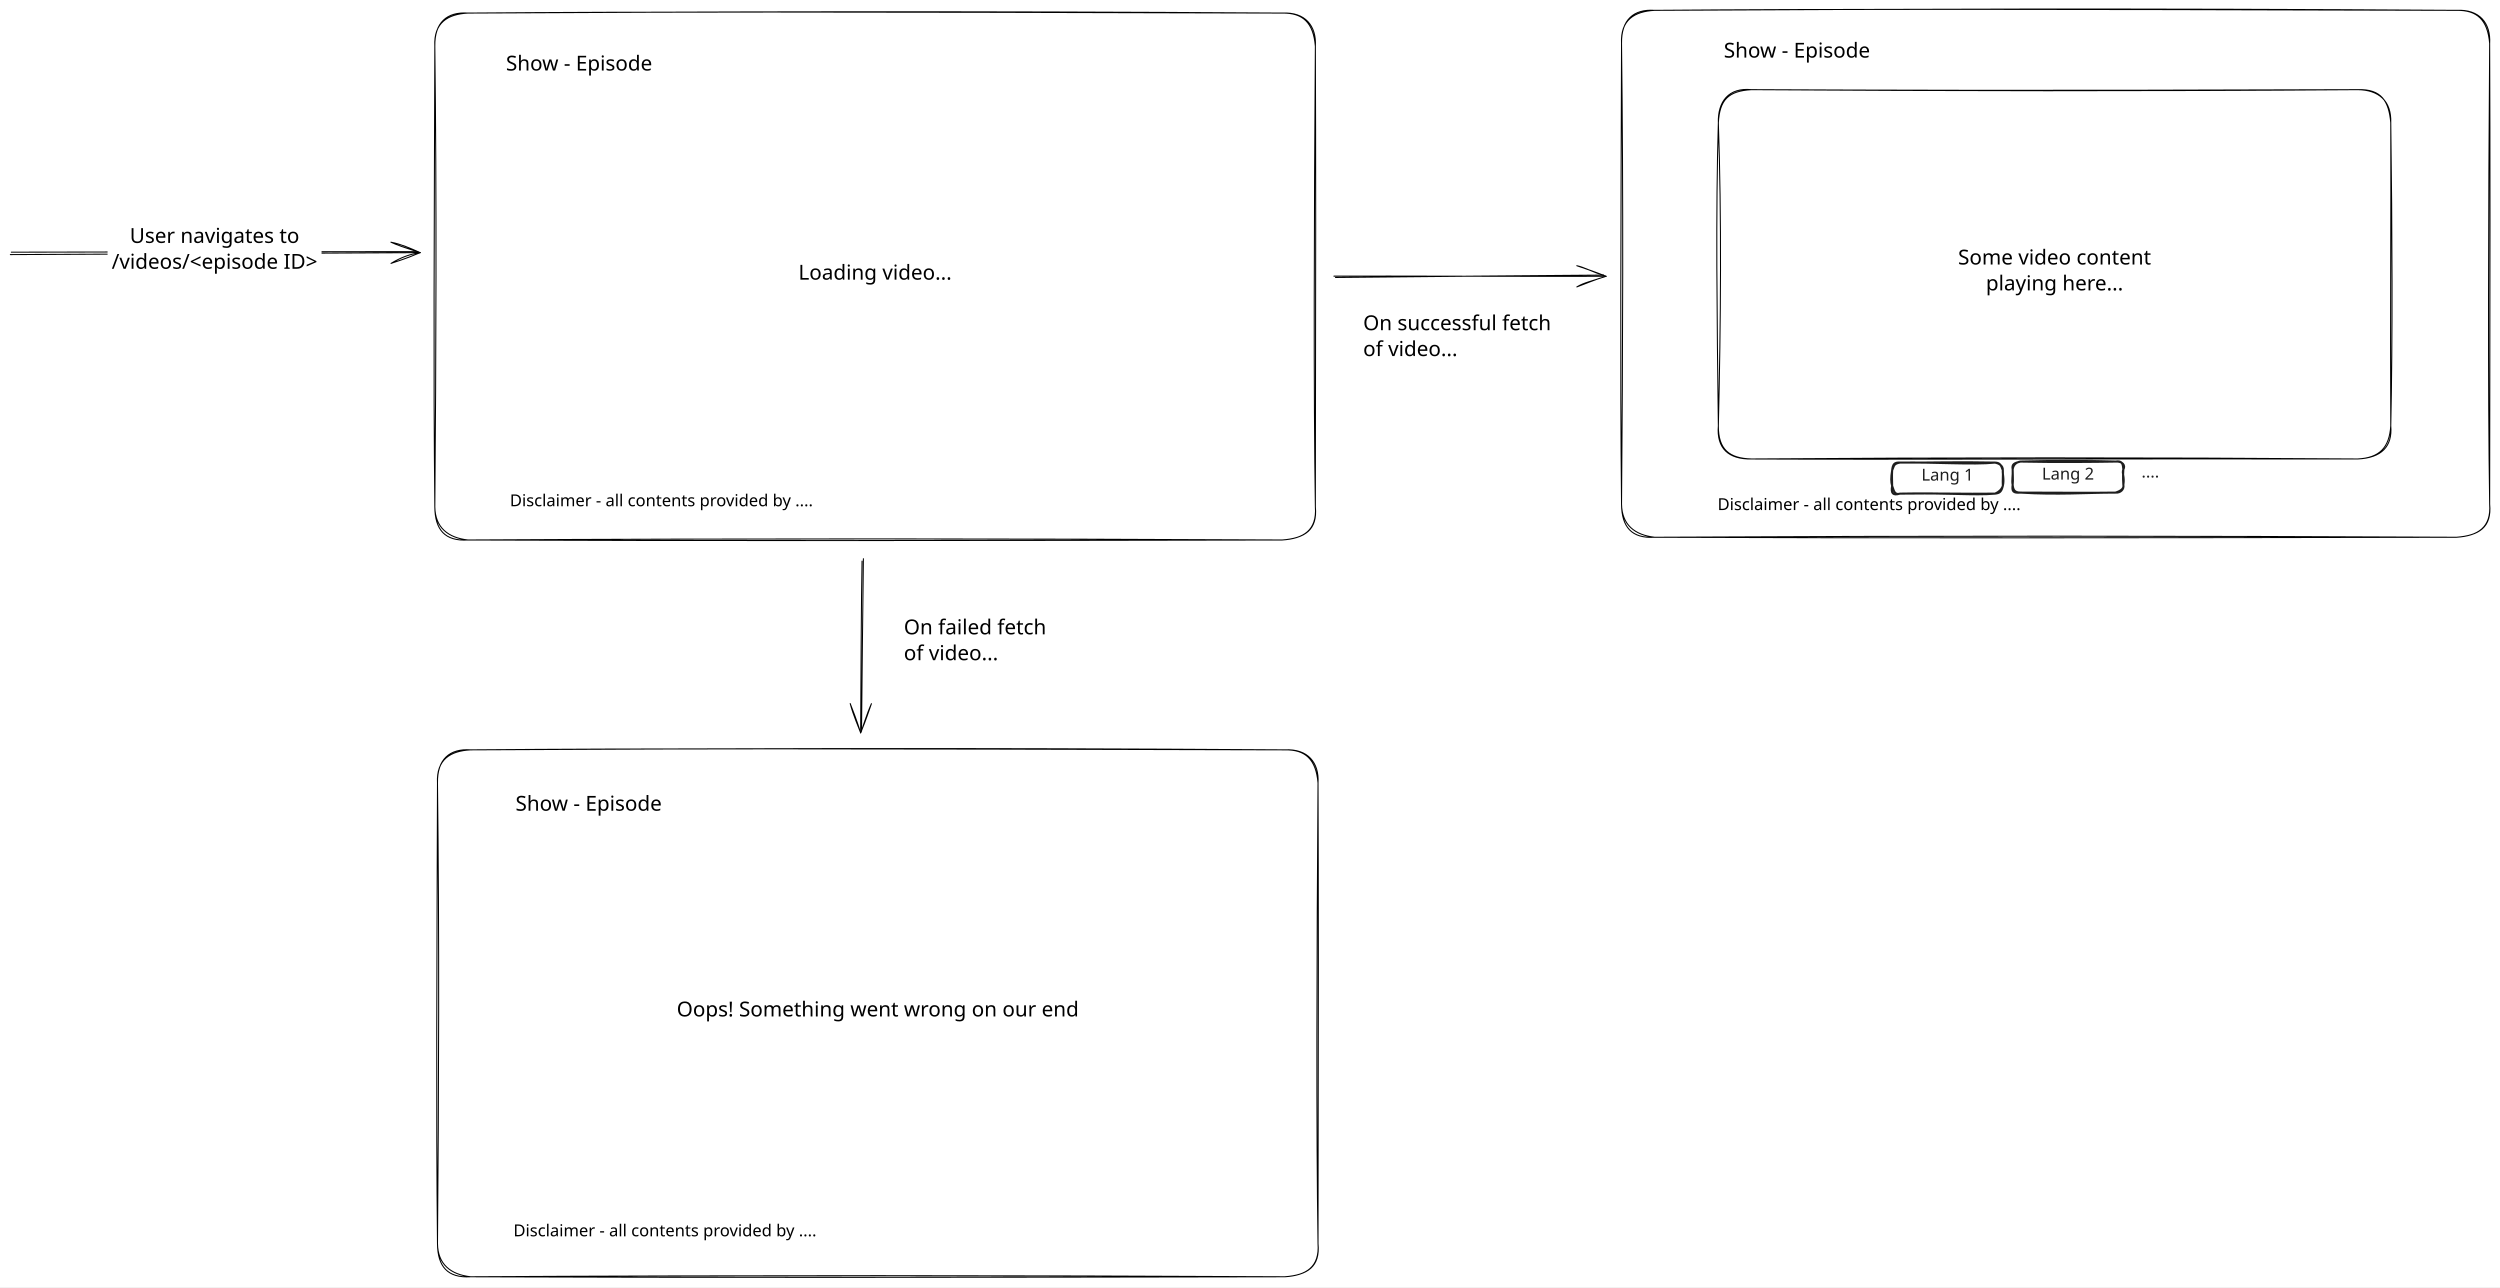
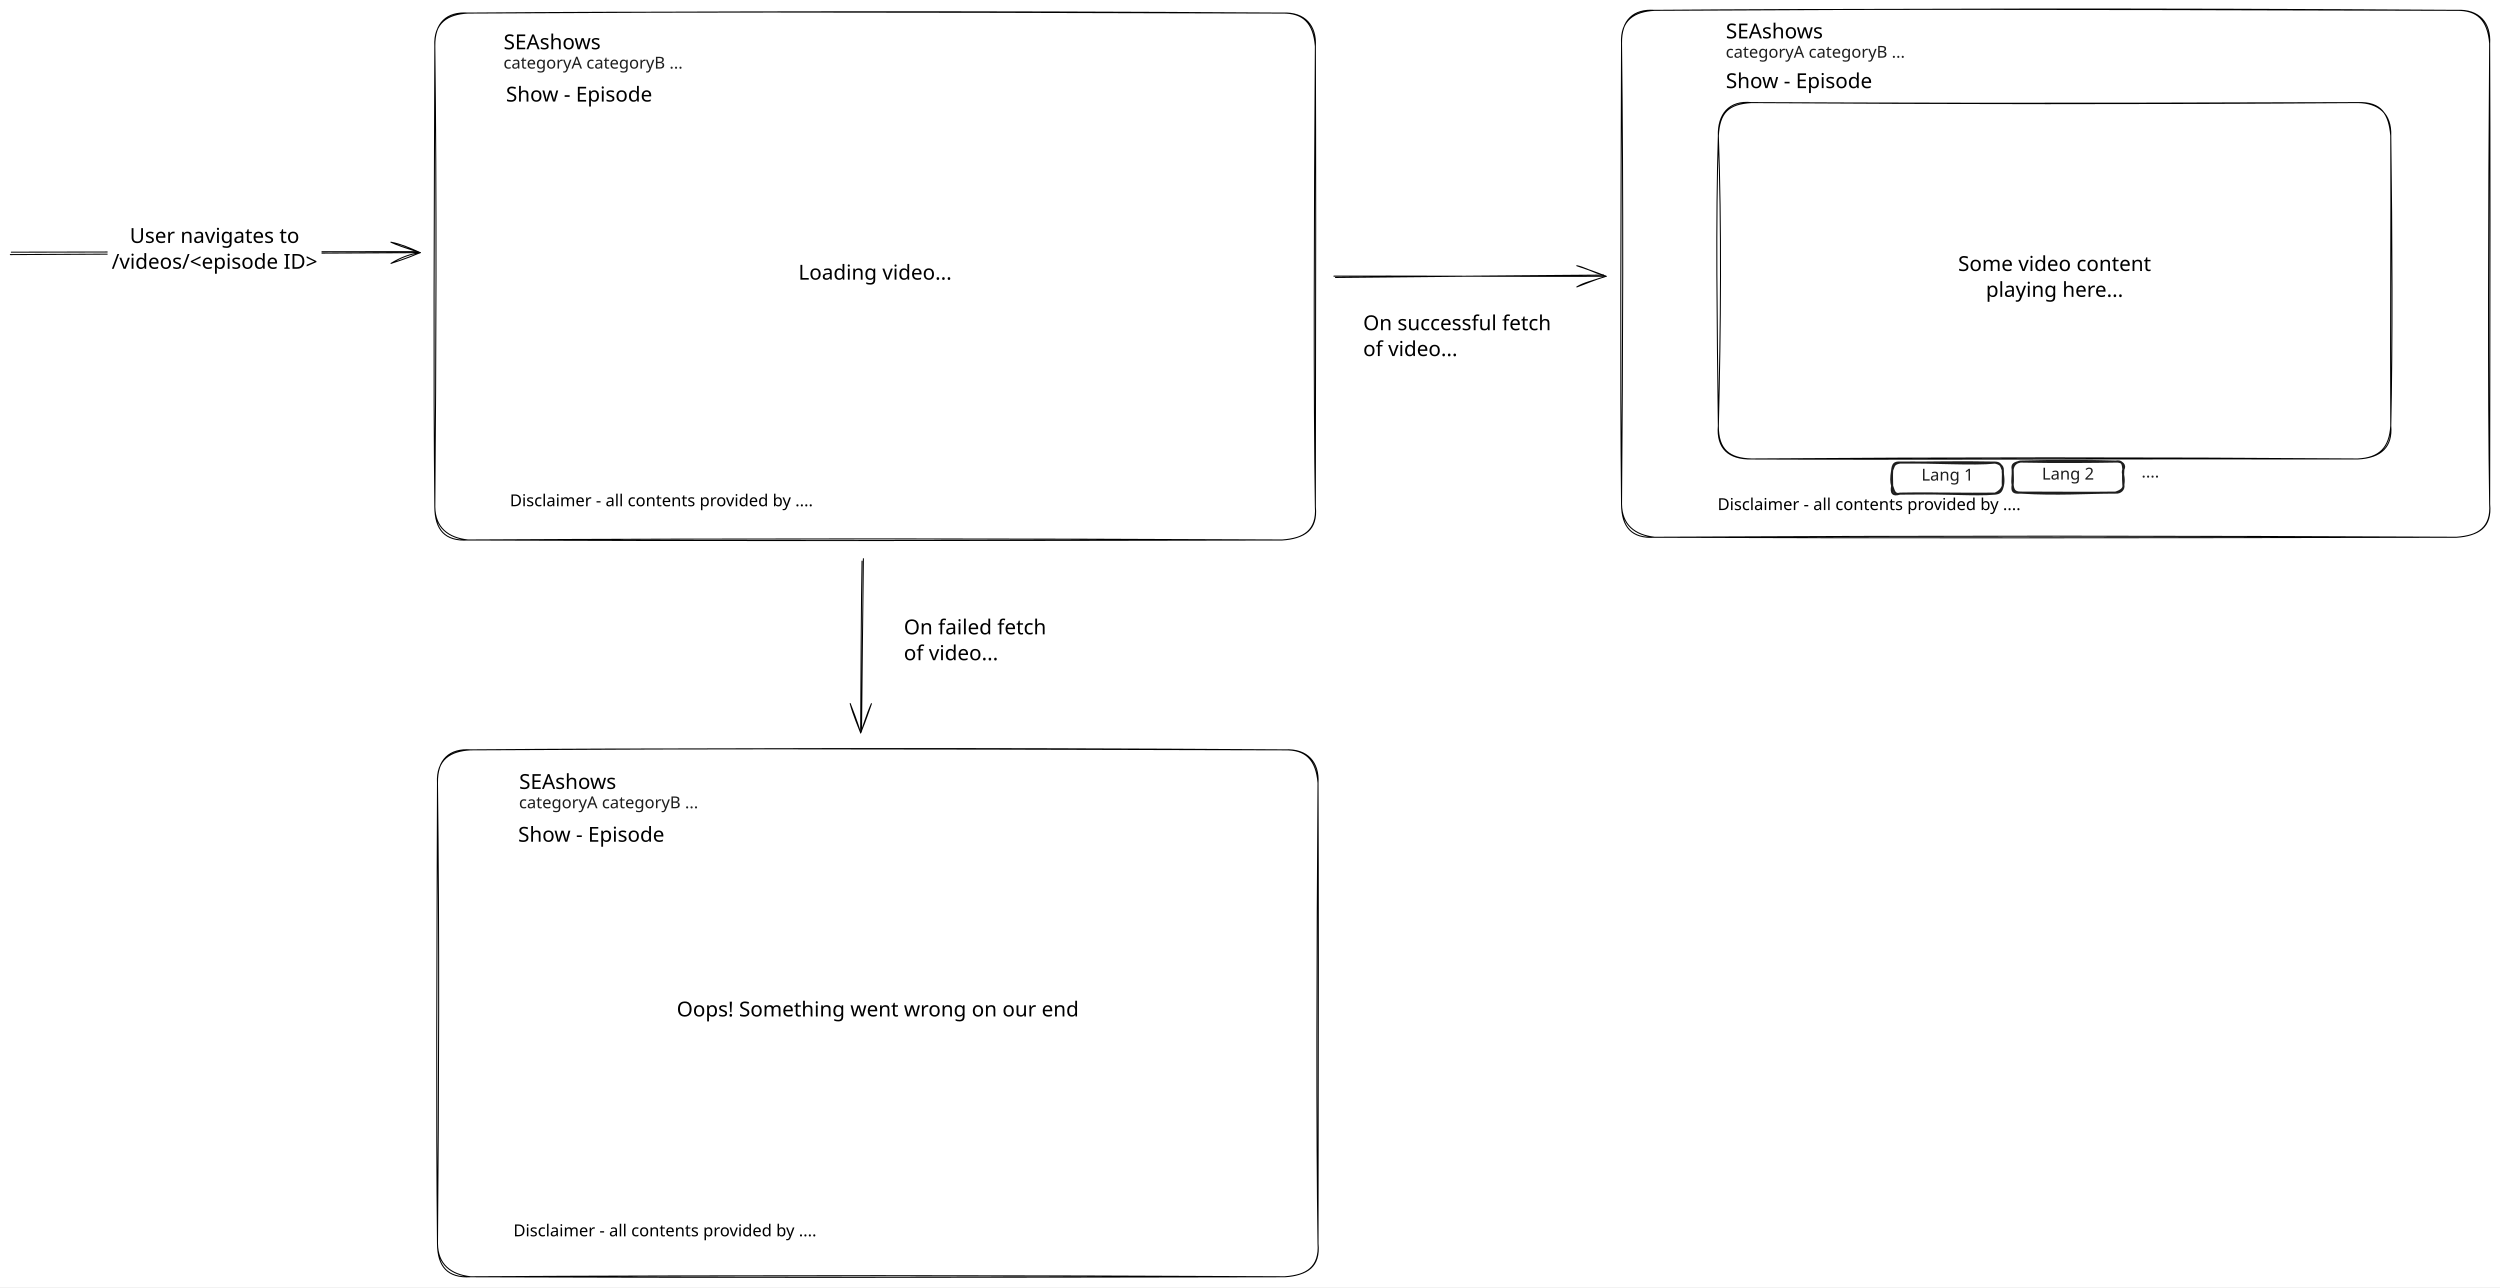
<svg xmlns="http://www.w3.org/2000/svg" version="1.1" viewBox="0 0 2416.643 1244.198" width="2416.643" height="1244.198">
  
-   eyJ2ZXJzaW9uIjoiMSIsImVuY29kaW5nIjoiYnN0cmluZyIsImNvbXByZXNzZWQiOnRydWUsImVuY29kZWQiOiJ4nO1cXGlT28hcdTAwMTb9zq/wY75cdTAwMDal9yX1loJAXGJhX1x1MDAwM8xMpYQl2zKyZCRcdTAwMTlcdTAwMDNT+e/vylx1MDAxMGuxZWSwXHUwMDFkZVx1MDAwNidlm9bSt5dz77mnW/5rqVZbju679vKH2rJ9Vzddx1xuzP7yu7j81lx1MDAwZULH9+BcdTAwMTBcdTAwMTn8XHUwMDFk+r2gPjizXHUwMDE1Rd3ww/v3XHUwMDFkM7i2o65r1m3j1lx0e6ZcdTAwMWJGPcvxjbrfee9Edif8X/y+Z3bs/3T9jlx1MDAxNVx1MDAwNUZSyYptOZFcdTAwMWY81mW7dsf2olx1MDAxMO7+O/xdq/01eE9ZXHUwMDE32PXI9JquPbhgcCgxkFx1MDAwYpIv3fO9gbFYU4SFkIJccs9wwnWoL7ItONxcdTAwMDCb7eRIXFy0LPY7R/5W43CzfaS/nny77N5Y215SbcNx3ePo3n3sXG6z3upcdTAwMDUpo8Io8K/tr45cdTAwMTW14tpz5cPrQlx1MDAxZnohuSrwe82WZ4dh5lx1MDAxYb9r1p3oPi5DaFj62Fx1MDAwYlx1MDAxZmpJyVx1MDAxZPxFXHUwMDE1NVx1MDAxOMZSU42hO6hcdTAwMTDDw/Fccrg0KNGCQkdQLoXAXCJn2UffhcFcdTAwMDDLfkODV2LblVm/boKBnjU8J1xuTC/smlx1MDAwMVxmWXJe/6nNimNcdTAwMDNDf2OChZKcJDW1bKfZimJrkDYoQ5JcYiaJYkLKxFx1MDAxYXswLkxzXHUwMDAx1lI9PFx1MDAxMJvQ3bJcdTAwMDZT5M9kMFx1MDAwMphcXFvxXHUwMDE1Xs910/3pWU/9+WMqJZOJPpV8T9pcdTAwMTifv5GfhOmJmJmMkX2XNDw1c45cdTAwMGX2nf6521iNtnePXHUwMDFl1u43b+5cdTAwMWFqeXje93fjb/t48Vx1MDAwNjpqtPpcdTAwMDenLXHt7VxckXXe3Tnbztbyo34zXGL8ftn78pON+tlcct049/ZcdTAwMGW/9LejZu/muj+D++767lx0bl9re+via+Nurbdx0PVOyt336VsyjL2uZT5cdTAwMDJcdTAwMTJLxLCE6cs0VcPjruNd58fY9evXXHSGl1JcdTAwMDaPOI/MeKX8XHUwMDA2TNFcIr9BOaOY6Fx1MDAxNE6ec1x1MDAxYuNcdTAwMDe/4m5DUm5ogLsgXFxgRDnJeFxyorXB5+YoMFx1MDAxM1x1MDAwNtZaSaak1ETLUUdBeN4xYHBcdTAwMWJCMi3R6z1D5sCIXHUwMDBimOXsTKzyvejYeYhcdTAwMDeCoEzpJ7PjuPeZgVx1MDAxY0xb6MVcdTAwMWTftFx1MDAxY69Zu3Us2zdcZmM5c8aq6zTjybxcXFx1MDAwN8vtIDPPI1x1MDAwN8Lt8ISOY1npXHUwMDAwWodqTcezg60ycc9cdTAwMGacpuOZ7smzVkF/2J9/XGYhNlKDeGWGdnw0LldcdTAwMTMh++gyxmFWyXzpXHUwMDBmzDKptOZ8ilA/2edWXHUwMDE0sysk6YFcdTAwMDFKlc7VPTuMUs1ccpR+jYnmiXVPXHUwMDE4XHUwMDA1niGp5ClAzzB4k3lcdTAwMDXvqPVt92brk93usZ2OiY6cXe3cTFx1MDAxZrR0XHUwMDFhXHUwMDA2Zd1CXHUwMDE4mUG05ngxoPKX2J6VXHUwMDFjSfXHXHUwMDEzZy6D3YGLqffizkFcdTAwMDbSXGJcIptcIpwgzilcIix1VtPsxs3hXHUwMDE5KimfoJruc9dcZqOPfqfjRNBcdTAwMDNcdTAwMDe+40V5s1x1MDAwN01ajVHcss2RMYZGpY/l4d6N75hcdTAwMWTL31MjhtLDh4bf/3w39uziOZy7fCn9OS2X4CpfOExBpOLQk0yW51x1MDAxMuPnYsX9XHUwMDEyltDPXG4hTSFcdTAwMTlcdTAwMDFXjLIpXGKQ/TmSXHSChKGoVphcdTAwMTJKXHUwMDE4wSpcdTAwMTmOVNqR91RcdTAwMDRJXHUwMDBlzoqjpMU/iU28yG28iE2chnZQ88xbp1x0ZoS1yP/Dez+I4eH7f9tdJ/Qtu7a1/t85kYxnXCJunmRMbWwp7sHoRIhP1Fx1MDAxYYQoXHUwMDA2OlNaXHREacKin1x1MDAwM/rW0ZF33Lmyqdzd6OGvJ5TjYLPqQKdcbpJcdTAwMDZFXHQhwNxcdTAwMTHHydyNr5dcdTAwMDKSXHUwMDA2RjVcdTAwMWOVUlx0Mj9y8lx1MDAwZlZcdTAwMWGE026c3zlcIuiebHzevL/w15CQXHUwMDBiUFx1MDAwNOZAgl5cdTAwMTRtSUrfyqGQYGAtXG5DVllcdTAwMWGF43uz4ihcdTAwMTRcdTAwMDRcdTAwMTmcYFx1MDAwZeFcdTAwMTYmcDqEPV6PsSExI4pcdTAwMGbeU1xu6cxzXHUwMDA0RYBUalx1MDAxMY8/ilx1MDAxOSNcdTAwMWbFYZVcdTAwMTP5xYXefb9cdTAwMWL+q3bsd+yoXHUwMDE1p859MLHWXHUwMDBmfPjqezW/XHUwMDE31IBcdTAwMTfPKfA+XHUwMDEzafKBd0pTZ5HyXHUwMDE3qnS6MOOn4Ps1ZalcdTAwMTF4XHUwMDBl6uzbqVx1MDAxM25tn188XHUwMDFjXHUwMDFl3Hy5fGCnp2es6lBnXHUwMDFjXHUwMDAyriBcZilcdTAwMDVhl6KUwjFcdTAwMTD3XHQ2xFx1MDAxMOlcXM6PZVNMXHKOXHUwMDE4lzJeSsBKjoP6XGLLjtdfXHUwMDE040j98iw7JVx1MDAwNz9cdTAwMDP1dSesu6bTXHUwMDAx+rpSM123XHUwMDE2wzE2s9ZccvyYwVq1q/uaUazmuXYjmoD2yO9cdTAwMTZBPdOmPK5fYlc5cLNcdTAwMTdcdTAwMDZynS9cdTAwMWTSaUKkwFx1MDAxNOHydNq/V7fHvaNcdTAwMTPv22WwqVx1MDAxObf33KOV6qNcdTAwMWI4qkZaIYqxQml3d//UXHJcdTAwMDblw1hO85a9wftcct4/XHUwMDFi3oVyvS5cXJlnkCNiXGLe5WP35LylouiWXHUwMDFh0KuF4pAnXHUwMDAzhHXSu4PQXHKpdFx1MDAxYdt0btiOs1x1MDAwMcRcdTAwMTSnXG5cdTAwMTGFNEtqXHUwMDFhQlx1MDAxYqeSqidsXHUwMDBi4OhIgGd6PbRfJOUvQm2fhaZOXGLFSIH/RlroRHusXHIldWVcYiWkXHUwMDA0XHUwMDE2hyTWWo80vZTMP5nEp0xaXHUwMDAxm1x1MDAxOHRcdTAwMTFBXHUwMDE4XHUwMDEwxilnio4zXG6njILMbcSqX0nnXymc4vFcdTAwMGImd3KDpfTn1PlcYirUXHUwMDFlXHUwMDE0hURcdTAwMWJcdTAwMDPcS/u0rY7nRbue+nJnfe6dM7lz1u5fV92nKSpcZimIJkhcdTAwMTNgLywrXHUwMDAwQiqS8Wlz3EHAkSG5VkRcYlGkPIyK/kCoSLy0JVx1MDAxM4HoXHUwMDE35StTKFx1MDAwZlx1MDAxZdzFcSH8N+yo3vrD81x1MDAxYs9tJ5hcdTAwMTNDKWfJ/GV8VigqYFx1MDAwNPOJYT7F3p/Lq+Zp5+v+x9M6v2nt3Mio6e7hqqNcdTAwMThzilxmzpngXHUwMDE4ccXAaWapXHRLhaw4jsxccsaK6r+rjr+orXIzXHUwMDEz3CeChqDC/XJYSK255Kq86r7Wezj9crlcdTAwMWLurlx1MDAxZN25vbPmeYTOaOVBI1xiM1x1MDAxMlmdi1xcsk5xJvax+e2zXHUwMDE1qcg2xFx01D1cdTAwMTLu0GBcdTAwMWZcdTAwMDfiM0jPXHUwMDE3uMJFXHUwMDBlXHUwMDBlxdfblfamdYk4uWo0XFyr367gSlx1MDAxNE7xm5GVKIgkwE6mkKfHt7rqmFBcdTAwMTArNCWaYa2wJKmtkY/705ihXHUwMDE2g1x0rJRcdTAwMTFcdTAwMWJBUbw6LdLPXHUwMDA1TFwihJApIcrSUuTfnlx1MDAxMMYrO4+864dE9IfXdc37eK2nZVx1MDAwN/b8tpk+4/bzfHEqQ2dBXHUwMDFii6Usmi/8XHUwMDAxdCGVoFx1MDAwMILysW8yI6gqzlx0n1x1MDAxNPti9ZhKqiVVcKZG81txJmJM6CNcdTAwMDZSWFx1MDAwMUVknIOPQXx0yVx1MDAxOUHKqtnP2pZaaS3rSVx1MDAxMdKZhIDK9ObQlNyFNVx1MDAxNkJhLYHyQfat2EjrS8lZk9OmxCqW2Y9cblx1MDAxMWS8VYhrrTGGXHUwMDFjQFx1MDAxMK6QXHUwMDEyI1b9SnJWapLHr5XR+Z3cYSn9OfVcdTAwMTJcdTAwMWMv1OhcdTAwMTWD8aXTPFx1MDAwNdM47d1dX35aOz6/7F9awt38xM276js2hdKCVlajp0xlOD2Zo0ivpVx1MDAwMXQ9TrpcdTAwMDVFiutkof9N0HqczImMXHUwMDE09up1MLrRc6sgapW0Zlx1MDAxNlxmpVx1MDAxMMiq+DFYRKiUXHUwMDEyo/JcdTAwMTRcdTAwMDU3XHUwMDFm5LmK9nSv3zvF113l7IlvlUcyxIf0YnpO0lwifEHK9NtKelkgv62kP7XpXHUwMDE5cKtCmUFcdTAwMDFdXHUwMDAzVqDLb5O5WLs5bHSi7cPNfVx1MDAxZZxEd2R3zbmoOrRcdTAwMTknXHUwMDEzklx1MDAwZi1cdTAwMTelu2HGXHKmtcJCacYpLrndlXChgS/jXHUwMDE5ZFx1MDAxZq+Cdmq/xdw1hpbfXHUwMDA38Gw8PqexWPhcdTAwMTbVPdeNqqJcdTAwMTCjXHUwMDEy8lx1MDAxMcnRXHUwMDE0XHUwMDE41Z31lfZcdTAwMDbaWNnavyD4mGzcXHUwMDFm77cqj1GBIfpcdTAwMDKPjpvL4H92o6rCJKNcdTAwMDTOkUi/gfRccqTjSTIuXFzDXCJIKKWkXHUwMDEw5fX60/aneo98uaLE2t4zP9+em+f7VtVRXG4kWWdgmmXJXHUwMDBilOvfUPpcdTAwMGZH6TN7NIqQKrRcdTAwMTBCXHUwMDEzUT6bjVx1MDAwZVZcdTAwMDS2z9Stu2Fene9ur17yVV1cdTAwMDDUXHUwMDFj4LIwzava83yeWseMN368XHUwMDBi8kiWlnfiXHUwMDFiMI1cciVcdTAwMTCgV8JcXCxOZbFcdTAwMWT/e1x1MDAwNUjRmFx1MDAxZmahI7mrXHUwMDEyXHUwMDE0YS3IXGY0qFx1MDAwNa4yf7zcUlx1MDAxN9edz+RkP7zFazcn5vrhydSrzFM5glx1MDAxN0WtSVx1MDAwZlx1MDAxZEtcdTAwMGW+kE+x53B8o6uNXHUwMDA1XHUwMDE1P+OEKMSI+JeKhJI5LIiFYIGp+Fx1MDAxN1x1MDAwZTBSglx1MDAxMcDj+IA1XG5ccqaV0jrVyF80XpVXdXZgXHUwMDE4a7ggTr12XHUwMDA1+Vx1MDAxOV8+8kNFOVtmodJMjFuq+JEmgVx1MDAxNOdcdTAwMWFNwTBcdGGtne2+9fGi81D/jM2bdnv1S8XBqpEyxITAhapcdTAwMTS4wE5cdTAwMDLMP5Wa/1xugYtdRV1Hr/KDaL29ho9XneDghFUwcFx1MDAxNT+7i1x1MDAxNfhPxkn5X+tcdTAwMWHf5opDgTKDS05cdTAwMTGTTCnGeFx1MDAwZVxufCFQ4NzAVGBCXHUwMDAxkIN9UWXCXHUwMDE2x8DpeOppln9I2Fwic1xuW8948rFhi8w2bFx1MDAxNaFUXHUwMDE200tNYFx1MDAxYeAp2KW70/7oXqxcXIfbXHUwMDFky47O+1x1MDAxN9b6w2q1UUqAWE7MtGhcdTAwMWGliMwxZkmDU1x1MDAwMVxmU8a/YSXpmPV/rFxynXopPFwikFx1MDAxMIS0UPFOzJ+JXFxcdTAwMDUu79XI5dm2cpY5a1x1MDAwMpJcdTAwMTe/YPiKpcClp0C9bHa7x1x1MDAxMfTjkEvAwDnWU2cktS/fOnZ/bXRq/dZcdTAwMTi8Ylx1MDAxYTDwXHUwMDAwMdjsXHUwMDAxMfm+9P3/ifz7PCJ9
+   eyJ2ZXJzaW9uIjoiMSIsImVuY29kaW5nIjoiYnN0cmluZyIsImNvbXByZXNzZWQiOnRydWUsImVuY29kZWQiOiJ4nO1cXGl32shcdTAwMTL9nl/B83xcdTAwMWQrvS9z3nKMTVx1MDAxY+/7OjMnR1x1MDAwNlx1MDAwMTJCwkJcdTAwMTjbc+a/v2pso1x1MDAwNYTBXHUwMDAxokzCTGystdTdt+6t6lL/9aFUWolcdTAwMWU7zspvpVx1MDAxNeehantuLbT7K7+a7fdO2HVcdTAwMDNcdTAwMWZ2kcHf3aBcdTAwMTdWXHUwMDA3RzajqNP97ePHtlx1MDAxZLacqOPZVce6d7s92+tGvZpcdTAwMWJY1aD90Y2cdvd/5ue+3Xb+01x02rUotOKbrDo1N1xuwud7OZ7TdvyoXHUwMDBiV/9cdTAwMWT+LpX+XHUwMDFh/ExYXHUwMDE3OtXI9lx1MDAxYp4zOGGwKzaQXHUwMDBikt26XHUwMDFm+Fx1MDAwM2OxplxiXHUwMDBiIVx1MDAwNVx1MDAxYlx1MDAxZeF2N+B+kVOD3XWw2Yn3mE0r4qB9XHUwMDFjbNWPNm+P9cXpl+vOXW3Hj29bdz3vJHr0npvCrjZ7YcKoblx1MDAxNFx1MDAwNi3nwq1FTXP3zPbhed1cdTAwMDBaIT4rXGZ6jabvdLupc4KOXXWjR7NccqHh1udW+K1cdTAwMTRveYC/qKJcdTAwMTbDWGqqMTRcdTAwMDdcdTAwMTViuNtcXIBLi1x1MDAxMi0oNFx1MDAwNOVSXGIsMpatXHUwMDA3XHUwMDFldFx1MDAwNlj2XHUwMDBiXHUwMDFhfGLbbuxqq1x1MDAwMVx1MDAwNvq14TFRaPvdjlx1MDAxZEKXxcf1X55ZcWxhaG9MsFCSk/hOTcdtNCNjXHLSXHUwMDE2ZUhcdTAwMTLBJFFMSFx1MDAxOVvjXGb6hWkuwFqqhzuMXHSdrdpgiPxcdTAwMTl3Rlxig2vLnOH3PC/Znn7tpT1fh1I8mOjLlr/jZzTHV7KDMDlcdTAwMTBTgzFyXHUwMDFl4lx1MDAwN0+MnOPDXHUwMDAzt3/p1deinb3jp/Lj5t1DXa1cZo/7+9fxl30+uYKO683+4VlTtPzdXHUwMDFissE7u+c76bu83t9cdTAwMGXDoD/tdflppXp+RyuX/v7Rdn8navTuWv05XFx3L/BO8W1LO1tXXHUwMDE39Ydyr3LY8U+nu+7Lt7hcdTAwMWJ7nZr9XGZILFx1MDAxMcNcdTAwMTKGL9NUXHL3e67fyvaxXHUwMDE3VFsxhj8kXGZcdTAwMWVxXHUwMDFlqf5K+FxyXHUwMDE4onl+g3JGMdFcdJy85TbGd37B3Yak3NJcdTAwMDB3QbjAiHKS8lx1MDAxYURriy/MUWAmLKy1kkxJqYmWo46C8KxjwOA2hGRaoq/3XGapXHUwMDFkIy5gnqMztirwo1x1MDAxM/fJdFx1MDAwNEGprZ/stus9pjpyMGyhXHUwMDE1d1x1MDAwM7vm+o3SvVtzXHUwMDAyy7JWUkeseW7DXGbmlSpY7oSpcVx1MDAxZblAt8NcdTAwMDPabq2WJNAq3NZ2fSfcmob3gtBtuL7tnb5pXHUwMDE1tIfz+bVcdTAwMGKxlejEXHUwMDFiu+uYvWa7mlxi2WeXMVx1MDAwZbNKZre+YpZJpTXnM1D9ZJ9bUMyukrhcdTAwMDVcdTAwMDYoVTpz7/lhlGpuoeRnXGabx9a9YFx1MDAxNHSGpJInXHUwMDAwPUfyJotcIu+o+WXvbuuTc9tju21cdTAwMWJcdTAwMWS7e9q9m520dFx1MDAxMlx1MDAwNtO6hW5kh1HZ9VxyoLKnOH4t3pNoj1x1MDAxN808XHJ2XHUwMDA3LqbaM42DLKRcdTAwMTEwm1winCDOKVwiLHFUw+6Yx+EpKSlfoJpsc8/uRutBu+1G0Fx1MDAwMoeB60dZs1x1MDAwN4+0ZlDcdOyRPoaHSu7Lwr1jrpjuy99cdTAwMTM9hpLdh4bf//x17NH5Yzhz+ofk71m1XHUwMDA0V9mNw1x1MDAxMEQqXHUwMDBlLcnk9Fpi/FgsuF/CXHUwMDEy2lkhpClcdTAwMDQj4IpROlx1MDAwNFx1MDAwMbG/QDFBkLBcdTAwMTTVXG5TQlx0I1jF3ZFcYjuynoogycFZcVx1MDAxND/xN1JcdTAwMTPvclx1MDAxYu9SXHUwMDEzZ10nLPn2vdtcdTAwMDAzuqUo+MP/OODw7sd/O1x1MDAxZLdcdTAwMWLUnNLWxn9cdTAwMTckMt5g3KzImNnYqbRcdTAwMDejXHUwMDEzIT4x1yBEPtCZ0kogSmNcdTAwMTX9XHUwMDE20LeOj/2T9o1D5V6lhy9OKcfhZtGBTlx1MDAxNVx1MDAwNFxyilx1MDAxMkJAuSOO47FrzpdcdTAwMDKCXHUwMDA2RjXslVJcdLI4cfJcdTAwMDNnXHUwMDFhhHtbv3xwRdg5rXzefLxcbspIyCVkXHUwMDA0XHUwMDE2IILexbYkkd/KoJBgUC1cbkNUOTVcbse3ZsFRKFxisjjBXHUwMDFj6Fx1MDAxNlx1MDAwNnCSwp7Px9iSmFx1MDAxMcVcdTAwMDc/XHUwMDEzXHUwMDE50rnHXGKKgKjUwvQ/MoqRj+KwyIH88qj3IOh0/1U6XHTaTtQ0oXNcdTAwMWZMLPXDXHUwMDAwvlx1MDAwNn4p6IUl0MVcdTAwMGJcIt43mCZLvDOaOo+QPzdLp/NcdTAwMTmXXHUwMDEyKVx1MDAwNVx1MDAxMjOE/OzLmdvd2rm8ejo6vNu+fmJnZ+es6FhnXHUwMDFjXHUwMDE4V1x1MDAxMIaUXHUwMDAy3qUo8byD7D7Bllx1MDAxOEKdy8XJbIqpxVx1MDAxMePQ6lRAYCjHYX1EZptcdFx1MDAxOMU4Ut9MZlx1MDAxM66Jkflfm7RL5IPfwPqG2616tttcdTAwMDb9ulqyPa9k8GjMLHXCwEjYWunmsWTlp/M8p1x1MDAxZU2Ae1x1MDAxNHTysJ56piyw32PXdOhm72PyXHUwMDA0XHUwMDAxZNAtXHUwMDE051RSNT24g0d1f9I7PvW/XFyHm5pxZ987Xi0+uEGjaqRcdTAwMTWiXHUwMDE4K4R1Or2HXHSRXHUwMDE25UMup1nLfqL7XHUwMDA13Vx0036ie7nozk3X69yZeVx1MDAwNjFcItZcdTAwMTCcTY3uyXFLQdEtNaBXXHUwMDFiV4Y1QFjHrTtgblxipZPYplx1MDAwYsO2iVx1MDAwNlx1MDAxMFOcKkRcdTAwMTTSLL7TXHUwMDEw2jhcdTAwMTFUvWBbgEZHXHUwMDAyPNPXQ/tdqfxlZNvnkVMnhGKkwH8jLXSceyxcclPqylx1MDAxMkpIXHRcIlx1MDAwZUmstVx1MDAxZXn0qdL8k0V8wqRVsIlBXHUwMDEzXHUwMDExhFx1MDAwMWGccqboOKNwwiiI3Eas+p7y/Ku5Q9x8YHDHXHUwMDE3+JD8PXM8gnJnIKFjOVxmhFlcdTAwMTKAbd+P9ny1/VD73Ltkcvf8tt8quk9TVFhSXHUwMDEwTZAmoF5YOlx1MDAwMVxikUjKpy2wgoAjS3KtiFx1MDAxMFwiL/MwmvRcdTAwMDdBRczUloyDgW+kV2KvuvDMg1x1MDAwZldxPaD/ulx1MDAxM1Wbf/hB/a1yglx1MDAwNSmU6SxZfFx1MDAxYZ/lglx1MDAxOCNcdTAwMThPXGbzXHUwMDE5an+ub1x1MDAxYWfti4P1syq/a+7eyajh7eOio1x1MDAxOHOKLM6Z4Fx1MDAxOHHFwGmmpVx0S1CW4ZGFwVhR/U/N4y+rVG5uXHT3iaAhiOeCXHUwMDA2YkboRy2ml/Pl3tPZ9vVed698/OD1zlx1MDAxYpdcdTAwMTE6p4VcdTAwMDeNIMyK0+pcXGSCdUYtleA+trg6W5FgtiFOKEtNsr9cdTAwMTBcdTAwMWVcdTAwMWFUciA+h1x1MDAwMH2Jc1xc5PBIXFzcr95u1q5cdTAwMTEnN/W6V+vfTlx1MDAwZlxyXCKQgphcdTAwMGKxeUEjV1x1MDAwZibQN5KfhthJXGI+Q1xua/xTXHUwMDE3XHUwMDFkXHUwMDE1XG7YQlOiXHUwMDE51lxuS5IojnyuI8VcdTAwMTao5mWgXHUwMDAyK2VcdTAwMTkjKDLz01wi+WbAJElcYrFcdTAwMTKiMGTmwFx1MDAxZe+UhO9cdTAwMTitXydcdM3czrPyek1cdTAwMTL94Xc8+9HM9jSd0FlcXKHpXHUwMDFijj+rXHUwMDE4ZzJ0XHUwMDFlwjE/mUWzXHUwMDFih6lqqVx1MDAwNFx1MDAwNVx1MDAxMEw/5zxZXHUwMDEzXHUwMDE0XHUwMDE154RPYj+TP6aSaklcdTAwMTVcdTAwMWOp0eLmnIlcdTAwMThDfsRCXG4rXHUwMDEwiYxz8DGIj2FCXGJaNftWhamFzma95IR0KiSgMllcdTAwMWWaSHhhjYVQWEtccnE0XHUwMDExio08/VRcdK3JgVNsXHUwMDE1S1WkXHUwMDAyg4y3XG5xrTXGXHUwMDEwXHUwMDA1XGLCXHUwMDE1UmLEqu8poZVcdTAwMTjk5rM6Or7jK3xI/p55XHUwMDBljuc6NsUkXHUwMDA1O/j0sXD9rPfQuv5UPrm87l/XhLf5idtcdTAwMGbFd2xcbiVTWuksPWUqldFcIlx1MDAwYkzTa2mBXFw3YbegIFx0dCxcYr6LlNby9MuBX+r2qlUwut7zipDWmtKaeSiUXFwgq1xcIJtKf6WpmF6h4MaTvFTRvu71e2e41VHuvvhSeCBcdTAwMDM9JGfTMzktwpeUmv7ep9JFcrz+nEovQKFcZkb52FZcdTAwMDRccua8psb2VfnuqN6Odo42XHUwMDBmeHhcdTAwMWE9kL2ye1V0bDNOJqXeMmUyi0wyMG4xrVx1MDAxNVx1MDAxNkozTvGUXHUwMDE1r4RcdTAwMGJccoJcdTAwMTnPIfx4f5JcdTAwMDFcdMaWN+900lxm+lx1MDAwMJ/K86tcdTAwMWHLXHUwMDA1cN69XHUwMDE3Wqsqc6eViEnwYMzQ9CjV7Y3V21xuqqxuXHUwMDFkXFxcdTAwMTF8QiqPJ1x1MDAwN83Co1RQS0GUbVx1MDAwMjDJ4P90rapiJJUhX6CU/o5Rilx1MDAxNaE/UboolCbz0yPrxcCAYWKWivKz20/VXHUwMDFl2b6hpLazb3++v7QvXHUwMDBmakVHKVx1MDAxNlx1MDAxNINOjmGaXHUwMDE2yuCnfpLp2zBcdTAwMTVYYpxcdTAwMWOyP2H6XHUwMDBlmL5RqJFcdTAwMDdVoVx1MDAwMaaazFx1MDAxMNFGh6tcdTAwMDI75+req9g3l3s7a9d8TecgNYO4NE6zie1FvlStjeg173hBLMmSXHUwMDE5XHUwMDFlc1x1MDAwMaaxpVx1MDAwNFx1MDAwMvhKwXR+OItcdTAwMWTz31eAXHUwMDE0jVmdhY7Er0pQhLUgc0hDLXGief16S1212p/J6UH3XHUwMDFll+9O7Y2j05lrMFx1MDAxMoXMXHUwMDBimmie9Oax5OBcdTAwMGK5nj5NO/6hi41cdTAwMDVl3nNCXHUwMDE0OMIsVySUzGBBLFx1MDAwNVx1MDAwYkyZZVx1MDAwZTB4f0ZcdTAwMDCP41x0a1x1MDAxNFx1MDAxYUwrpXXiIb/N644zXHLTcXw1fWZnXHUwMDE3urGEc3jqayeR3/DlI6tcdTAwMTVlbJlHpmZcIm+p/KJcdTAwMTAz1c81mqFUilx1MDAxMNbc3enX1q/aT9XP2L67vV3bLjhYNVKWmEBcXKhIxFx1MDAwNXZcdTAwMTKCROJtle+BuNhN1HH1XHUwMDFhP4w2bsv4ZM1cclx1MDAwZk9ZXHUwMDAxiUvn19oq8J+Mk1x1MDAxOd7fXHUwMDFk+8xcdTAwMDWHXHUwMDAyZVx1MDAxNpecXCImmVKM8VxmXHUwMDE0+FKgwLmFqcCEXHUwMDAyIFx1MDAwN6VR09BcdTAwMTbHoOl44pWWXHUwMDFmhLbIgmjrXHJPPpa2yHxpK1x1MDAwZqVyQlx1MDAxOSOTXHUwMDA08VlSl97u7bp3tdrq7rRrTnTZv6ptPK1cdTAwMTVcdTAwMWKmXHUwMDA0lOXEUIsmYYrIXHUwMDAySUtanFxukJjSrGQ1bupcdTAwMTBrSyc+KtFKrytbIS2UqcX8VsB9mUlMvFx1MDAwYvVO4PL0o3KWOmpcdTAwMDKQlz9nuLzZQJVfiq+xWeRZs+k5NWpUPm9Ve7VHZ4/uPe1fn96FTuFfQmNcZjBcdTAwMDBOyaztzZQm6dXmpLCkZlx1MDAxMFx1MDAxMHPJgHVcdTAwMTe43jW4XHUwMDA1gSGwo1x1MDAxY+ww+csxtDquXHUwMDEwXHUwMDExa/OK0fhwMJaQdMdhN3uqsY1cdTAwMWZ2XHUwMDFm6uy6o09veq9cdTAwMTJvWVOGmOAl1iVX1rrNoN9dcn5z5K6LnIDgKPe1eFx1MDAwMC5cdTAwMTVcbqPp0et71U3i7u6s8cej+3Vnb3X3ui6KTbVcdTAwMDa7klFs/lx0iTPLTmtlXHUwMDAxd1x1MDAxMFPqacrxeNanzJFoNbNcdTAwMTRCVEFcYoKZYnTMqpGjmlx1MDAxONwrXHUwMDFhLKP/g2B3eulcXIW7N4Lwca1Uev1aLi2dhd+2YqHMzHJ1NNEw0rBQ089YVM53LjbuLlhl7bbVXG5cdTAwMTH7snXy5anwzCxYipnTaVqpcZKa6eLWh3xcdTAwMWYzK05cYtFcdTAwMWGPXHUwMDE3zjG61+3meb9cXF5cdTAwMGIrd81Pfbkrj8ljsGR0m9nZJZZcdPxcYszMclx1MDAxN5ZcdTAwMDSKQEygXHUwMDE5XHUwMDE2rFFcdTAwMTdX9bC5Vr8jZ02htnuts8fNcsGZXHUwMDE5sJtkZpqp3jFlrVx0bs5/w+fbUDOGXHUwMDAzXHRXyffo/tno/cnNpVm4Of9FXHUwMDE38PtmxVx1MDAxYz1DOcFtq6pcdTAwMDKvf3hoh7K+QVx1MDAxZk5cdTAwMGXvt6+LTs6Dwlx1MDAxZpZg57hFXHUwMDA2i7dcYotcdTAwMTQ5blx1MDAxNpKAZMBvau+r9unFrb3XIK31y4egvdYry1xysmR8S86WWcT3I7Bz4tWnbNaLMcrM8ltTw/dSs/uH9cOdqlPvol22c1x1MDAxZazy42Kz81x1MDAwMLwkpufMyktKWajIgTNmQtHUalxi/2zw/uDk/OGls1bsTuckglx1MDAwYq68zo5Dv7u1l0aKLVq5d51+eXQk/lJcdTAwMWZ8zFx1MDAwMFx1MDAxODhcZlx1MDAwM01nMNX+94e//1x1MDAwZklcdTAwMDO+miJ9
  <defs>
    <style class="style-fonts">
      @font-face {
        font-family: "Virgil";
        src: url("https://file%2B.vscode-resource.vscode-cdn.net/home/kevin/.vscode/extensions/pomdtr.excalidraw-editor-3.7.1/public//dist/excalidraw-assets/Virgil.woff2");
      }
      @font-face {
        font-family: "Cascadia";
        src: url("https://file%2B.vscode-resource.vscode-cdn.net/home/kevin/.vscode/extensions/pomdtr.excalidraw-editor-3.7.1/public//dist/excalidraw-assets/Cascadia.woff2");
      }
      @font-face {
        font-family: "Assistant";
        src: url("https://file%2B.vscode-resource.vscode-cdn.net/home/kevin/.vscode/extensions/pomdtr.excalidraw-editor-3.7.1/public//dist/excalidraw-assets/Assistant-Regular.woff2");
      }
    </style>
  </defs>
  <rect x="0" y="0" width="2416.643" height="1244.198" fill="#ffffff" />
  <g stroke-linecap="round" transform="translate(420.3242 12.64286) rotate(0 425.5882 254.6704)">
    <path d="M32 0 C267.48 -1.26, 502.95 -2.08, 819.18 0 M32 0 C205.03 -1.39, 378.32 -1.28, 819.18 0 M819.18 0 C841.41 -1.23, 852.36 12.5, 851.18 32 M819.18 0 C838.87 -0.33, 849.26 9.03, 851.18 32 M851.18 32 C851.6 136.99, 851.63 242.11, 851.18 477.34 M851.18 32 C849.99 200.08, 849.47 368.37, 851.18 477.34 M851.18 477.34 C852.88 500.15, 839.56 508.04, 819.18 509.34 M851.18 477.34 C853.36 499.65, 841.02 507.66, 819.18 509.34 M819.18 509.34 C558.14 508, 295.27 507.86, 32 509.34 M819.18 509.34 C525.63 509.94, 231.8 510.24, 32 509.34 M32 509.34 C9.73 510.72, 0.15 499.39, 0 477.34 M32 509.34 C12.83 507.22, 0.3 497.28, 0 477.34 M0 477.34 C-1.4 345.53, -0.51 213.04, 0 32 M0 477.34 C1.23 328.8, 1.81 180.02, 0 32 M0 32 C-1.16 9.23, 12.52 1.05, 32 0 M0 32 C-0.4 9.03, 11.89 -1.41, 32 0" stroke="#000000" stroke-width="1" fill="none" />
  </g>
  <g transform="translate(772.8125 254.8132) rotate(0 73.09994 12.5)">
    <text x="73.1" y="0" font-family="Virgil, Segoe UI Emoji" font-size="20px" fill="#000000" text-anchor="middle" style="white-space: pre;" direction="ltr" dominant-baseline="text-before-edge">Loading video...</text>
  </g>
  <g mask="url(#mask-E0RfhwPUh6knLb2D5pLVK)" stroke-linecap="round">
    <g transform="translate(9.912389 244.3132) rotate(0 197.5 0)">
      <path d="M1.01 -0.54 C66.55 -0.81, 328.47 -1.01, 394.01 -1.07 M0.09 1.79 C65.92 1.59, 330.09 0.22, 396.2 -0.09" stroke="#000000" stroke-width="1" fill="none" />
    </g>
    <g transform="translate(9.912389 244.3132) rotate(0 197.5 0)">
      <path d="M368.06 10.31 C377.42 4.6, 386.85 1.16, 396.2 -0.09 M368.06 10.31 C373.56 8.3, 381.16 6.37, 396.2 -0.09" stroke="#000000" stroke-width="1" fill="none" />
    </g>
    <g transform="translate(9.912389 244.3132) rotate(0 197.5 0)">
      <path d="M367.96 -10.21 C377.45 -8.4, 386.92 -4.33, 396.2 -0.09 M367.96 -10.21 C373.36 -7.64, 380.98 -5, 396.2 -0.09" stroke="#000000" stroke-width="1" fill="none" />
    </g>
  </g>
  <mask id="mask-E0RfhwPUh6knLb2D5pLVK">
    <rect x="0" y="0" fill="#fff" width="504.912" height="344.313" />
    <rect x="103.992" y="219.313" fill="#000" width="206.84" height="50" opacity="1" />
  </mask>
  <g transform="translate(103.9925 219.3132) rotate(0 104.0633 25.36007)">
    <text x="103.42" y="0" font-family="Virgil, Segoe UI Emoji" font-size="20px" fill="#000000" text-anchor="middle" style="white-space: pre;" direction="ltr" dominant-baseline="text-before-edge">User navigates to</text>
    <text x="103.42" y="25" font-family="Virgil, Segoe UI Emoji" font-size="20px" fill="#000000" text-anchor="middle" style="white-space: pre;" direction="ltr" dominant-baseline="text-before-edge">/videos/&lt;episode ID&gt;</text>
  </g>
  <g stroke-linecap="round" transform="translate(422.8956 724.8571) rotate(0 425.5882 254.6704)">
    <path d="M32 0 C267.48 -1.26, 502.95 -2.08, 819.18 0 M32 0 C205.03 -1.39, 378.32 -1.28, 819.18 0 M819.18 0 C841.41 -1.23, 852.36 12.5, 851.18 32 M819.18 0 C838.87 -0.33, 849.26 9.03, 851.18 32 M851.18 32 C851.6 136.99, 851.63 242.11, 851.18 477.34 M851.18 32 C849.99 200.08, 849.47 368.37, 851.18 477.34 M851.18 477.34 C852.88 500.15, 839.56 508.04, 819.18 509.34 M851.18 477.34 C853.36 499.65, 841.02 507.66, 819.18 509.34 M819.18 509.34 C558.14 508, 295.27 507.86, 32 509.34 M819.18 509.34 C525.63 509.94, 231.8 510.24, 32 509.34 M32 509.34 C9.73 510.72, 0.15 499.39, 0 477.34 M32 509.34 C12.83 507.22, 0.3 497.28, 0 477.34 M0 477.34 C-1.4 345.53, -0.51 213.04, 0 32 M0 477.34 C1.23 328.8, 1.81 180.02, 0 32 M0 32 C-1.16 9.23, 12.52 1.05, 32 0 M0 32 C-0.4 9.03, 11.89 -1.41, 32 0" stroke="#000000" stroke-width="1" fill="none" />
  </g>
  <g transform="translate(657.434 967.0275) rotate(0 191.0498 12.5)">
    <text x="191.05" y="0" font-family="Virgil, Segoe UI Emoji" font-size="20px" fill="#000000" text-anchor="middle" style="white-space: pre;" direction="ltr" dominant-baseline="text-before-edge">Oops! Something went wrong on our end</text>
  </g>
  <g transform="translate(492.8748 476.9561) rotate(0 156.7523 10)">
    <text x="0" y="0" font-family="Virgil, Segoe UI Emoji" font-size="16px" fill="#000000" text-anchor="start" style="white-space: pre;" direction="ltr" dominant-baseline="text-before-edge">Disclaimer - all contents provided by ....</text>
  </g>
  <g transform="translate(496.3034 1182.67) rotate(0 156.7523 10)">
    <text x="0" y="0" font-family="Virgil, Segoe UI Emoji" font-size="16px" fill="#000000" text-anchor="start" style="white-space: pre;" direction="ltr" dominant-baseline="text-before-edge">Disclaimer - all contents provided by ....</text>
  </g>
  <g stroke-linecap="round">
    <g transform="translate(834.3092 540.6704) rotate(0 -0.8552427 83)">
      <path d="M0.29 -0.58 C-0.15 27.11, -1.23 138.41, -1.51 166.09 M-1.01 1.73 C-1.7 29.64, -2.19 140.21, -2.36 167.67" stroke="#000000" stroke-width="1" fill="none" />
    </g>
    <g transform="translate(834.3092 540.6704) rotate(0 -0.8552427 83)">
      <path d="M-12.46 139.43 C-9.46 150.87, -4.36 162.17, -2.36 167.67 M-12.46 139.43 C-9.83 146.31, -6.68 153.94, -2.36 167.67" stroke="#000000" stroke-width="1" fill="none" />
    </g>
    <g transform="translate(834.3092 540.6704) rotate(0 -0.8552427 83)">
      <path d="M8.06 139.54 C2.97 150.99, -0.03 162.24, -2.36 167.67 M8.06 139.54 C5.44 146.5, 3.35 154.11, -2.36 167.67" stroke="#000000" stroke-width="1" fill="none" />
    </g>
  </g>
  <mask />
  <g transform="translate(873.6753 597.6704) rotate(0 75.37991 25)">
    <text x="0" y="0" font-family="Virgil, Segoe UI Emoji" font-size="20px" fill="#000000" text-anchor="start" style="white-space: pre;" direction="ltr" dominant-baseline="text-before-edge">On failed fetch</text>
    <text x="0" y="25" font-family="Virgil, Segoe UI Emoji" font-size="20px" fill="#000000" text-anchor="start" style="white-space: pre;" direction="ltr" dominant-baseline="text-before-edge">of video...</text>
  </g>
  <g stroke-linecap="round" transform="translate(1567.467 10) rotate(0 419.5882 254.6704)">
    <path d="M32 0 C263.89 -1.23, 495.77 -2.05, 807.18 0 M32 0 C202.39 -1.37, 373.04 -1.26, 807.18 0 M807.18 0 C829.41 -1.23, 840.36 12.5, 839.18 32 M807.18 0 C826.87 -0.33, 837.26 9.03, 839.18 32 M839.18 32 C839.6 136.99, 839.63 242.11, 839.18 477.34 M839.18 32 C837.99 200.08, 837.47 368.37, 839.18 477.34 M839.18 477.34 C840.88 500.15, 827.56 508.04, 807.18 509.34 M839.18 477.34 C841.36 499.65, 829.02 507.66, 807.18 509.34 M807.18 509.34 C550.13 508.03, 291.25 507.89, 32 509.34 M807.18 509.34 C518.11 509.92, 228.75 510.23, 32 509.34 M32 509.34 C9.73 510.72, 0.15 499.39, 0 477.34 M32 509.34 C12.83 507.22, 0.3 497.28, 0 477.34 M0 477.34 C-1.4 345.53, -0.51 213.04, 0 32 M0 477.34 C1.23 328.8, 1.81 180.02, 0 32 M0 32 C-1.16 9.23, 12.52 1.05, 32 0 M0 32 C-0.4 9.03, 11.89 -1.41, 32 0" stroke="#000000" stroke-width="1" fill="none" />
  </g>
-   <g stroke-linecap="round" transform="translate(1661.055 86.67036) rotate(0 325 178.5)">
-     <path d="M32 0 C158.55 0.52, 285.57 1.18, 618 0 M32 0 C220.97 1.25, 410.48 1.51, 618 0 M618 0 C641.18 -0.85, 648.21 11.38, 650 32 M618 0 C638.37 0.19, 650.76 10.88, 650 32 M650 32 C650.43 123.07, 649.38 212.97, 650 325 M650 32 C651.41 135.9, 651.86 240.71, 650 325 M650 325 C648.61 346.48, 638.78 355.93, 618 357 M650 325 C651.74 344.85, 641.08 356.02, 618 357 M618 357 C392.26 356.58, 166.52 357.67, 32 357 M618 357 C418.2 355.52, 218.06 355.6, 32 357 M32 357 C10.72 356.37, -0.09 348.04, 0 325 M32 357 C9.87 357.45, -1.86 346.76, 0 325 M0 325 C2.42 224.39, 3.15 122.22, 0 32 M0 325 C-1.26 221.6, -2.6 117.63, 0 32 M0 32 C1.26 9.91, 9.48 1.3, 32 0 M0 32 C-0.63 11.5, 10 -2.21, 32 0" stroke="#000000" stroke-width="1" fill="none" />
+   <g stroke-linecap="round" transform="translate(1661.055 99.17036) rotate(0 325 172.25)">
+     <path d="M32 0 C158.55 0.52, 285.57 1.18, 618 0 M32 0 C220.97 1.25, 410.48 1.51, 618 0 M618 0 C641.18 -0.85, 648.21 11.38, 650 32 M618 0 C638.37 0.19, 650.76 10.88, 650 32 M650 32 C650.49 119.26, 649.4 205.32, 650 312.5 M650 32 C651.36 131.44, 651.82 231.82, 650 312.5 M650 312.5 C648.61 333.98, 638.78 343.43, 618 344.5 M650 312.5 C651.74 332.35, 641.08 343.52, 618 344.5 M618 344.5 C392.26 344.08, 166.52 345.17, 32 344.5 M618 344.5 C418.2 343.02, 218.06 343.1, 32 344.5 M32 344.5 C10.72 343.87, -0.09 335.54, 0 312.5 M32 344.5 C9.87 344.95, -1.86 334.26, 0 312.5 M0 312.5 C2.4 216.21, 3.15 118.31, 0 32 M0 312.5 C-1.21 213.52, -2.59 113.97, 0 32 M0 32 C1.26 9.91, 9.48 1.3, 32 0 M0 32 C-0.63 11.5, 10 -2.21, 32 0" stroke="#000000" stroke-width="1" fill="none" />
  </g>
-   <g transform="translate(1891.845 240.1704) rotate(0 94.20992 25)">
+   <g transform="translate(1891.845 246.4204) rotate(0 94.20992 25)">
    <text x="94.21" y="0" font-family="Virgil, Segoe UI Emoji" font-size="20px" fill="#000000" text-anchor="middle" style="white-space: pre;" direction="ltr" dominant-baseline="text-before-edge">Some video content</text>
    <text x="94.21" y="25" font-family="Virgil, Segoe UI Emoji" font-size="20px" fill="#000000" text-anchor="middle" style="white-space: pre;" direction="ltr" dominant-baseline="text-before-edge">playing here...</text>
  </g>
  <g stroke-linecap="round">
    <g transform="translate(1291.055 268.6872) rotate(0 130 -1.040904)">
      <path d="M-0.1 -0.46 C43.14 -0.92, 215.76 -2.57, 259.12 -2.78 M-1.62 -1.75 C42.03 -2.06, 217.88 -1.26, 261.37 -1.61" stroke="#000000" stroke-width="1" fill="none" />
    </g>
    <g transform="translate(1291.055 268.6872) rotate(0 130 -1.040904)">
      <path d="M233.19 8.68 C240.11 4.43, 247.41 3.22, 261.37 -1.61 M233.19 8.68 C242.84 5.14, 251.62 1.22, 261.37 -1.61" stroke="#000000" stroke-width="1" fill="none" />
    </g>
    <g transform="translate(1291.055 268.6872) rotate(0 130 -1.040904)">
      <path d="M233.17 -11.84 C240.09 -10.49, 247.4 -6.1, 261.37 -1.61 M233.17 -11.84 C242.79 -8.57, 251.57 -5.66, 261.37 -1.61" stroke="#000000" stroke-width="1" fill="none" />
    </g>
  </g>
  <mask />
  <g transform="translate(1317.675 303.6704) rotate(0 98.51989 25)">
    <text x="0" y="0" font-family="Virgil, Segoe UI Emoji" font-size="20px" fill="#000000" text-anchor="start" style="white-space: pre;" direction="ltr" dominant-baseline="text-before-edge">On successful fetch</text>
    <text x="0" y="25" font-family="Virgil, Segoe UI Emoji" font-size="20px" fill="#000000" text-anchor="start" style="white-space: pre;" direction="ltr" dominant-baseline="text-before-edge">of video...</text>
  </g>
  <g transform="translate(1660.303 480.6704) rotate(0 156.7523 10)">
    <text x="0" y="0" font-family="Virgil, Segoe UI Emoji" font-size="16px" fill="#000000" text-anchor="start" style="white-space: pre;" direction="ltr" dominant-baseline="text-before-edge">Disclaimer - all contents provided by ....</text>
  </g>
-   <g transform="translate(489.0552 52.67036) rotate(0 72.74991 12.5)">
+   <g transform="translate(489.0552 82.67036) rotate(0 72.74991 12.5)">
    <text x="0" y="0" font-family="Virgil, Segoe UI Emoji" font-size="20px" fill="#000000" text-anchor="start" style="white-space: pre;" direction="ltr" dominant-baseline="text-before-edge">Show - Episode</text>
  </g>
-   <g transform="translate(498.3053 768.1704) rotate(0 72.74991 12.5)">
+   <g transform="translate(500.8053 798.1704) rotate(0 72.74991 12.5)">
    <text x="0" y="0" font-family="Virgil, Segoe UI Emoji" font-size="20px" fill="#000000" text-anchor="start" style="white-space: pre;" direction="ltr" dominant-baseline="text-before-edge">Show - Episode</text>
  </g>
-   <g transform="translate(1666.305 40.17036) rotate(0 72.74991 12.5)">
+   <g transform="translate(1668.305 69.67036) rotate(0 72.74991 12.5)">
    <text x="0" y="0" font-family="Virgil, Segoe UI Emoji" font-size="20px" fill="#000000" text-anchor="start" style="white-space: pre;" direction="ltr" dominant-baseline="text-before-edge">Show - Episode</text>
  </g>
  <g stroke-linecap="round" transform="translate(1829.056 447.1733) rotate(0 53.5 15)">
    <path d="M7.5 0 C42.21 -0.57, 77.35 2.2, 99.5 0 M7.5 0 C35.39 0.26, 61.05 -0.83, 99.5 0 M99.5 0 C104.4 0.13, 105.23 2.42, 107 7.5 M99.5 0 C102.41 0.58, 107.36 2.46, 107 7.5 M107 7.5 C106.43 10.27, 108.57 15.98, 107 22.5 M107 7.5 C107.28 12.08, 106.71 17.29, 107 22.5 M107 22.5 C105.61 28.16, 104.08 29.48, 99.5 30 M107 22.5 C105.73 26.05, 103.27 28.36, 99.5 30 M99.5 30 C78.4 31.85, 54.98 29, 7.5 30 M99.5 30 C70.56 30.43, 39.89 29.47, 7.5 30 M7.5 30 C1.7 31.73, 1.44 25.71, 0 22.5 M7.5 30 C0.62 32.07, -1.24 29.74, 0 22.5 M0 22.5 C-1.13 18.61, -1.16 14.76, 0 7.5 M0 22.5 C0 17.45, -0.36 13.4, 0 7.5 M0 7.5 C0.66 1.4, 2.2 -0.3, 7.5 0 M0 7.5 C1.86 3.69, 0.96 1.08, 7.5 0" stroke="#1e1e1e" stroke-width="2" fill="none" />
  </g>
  <g transform="translate(1858.516 452.1733) rotate(0 24.04005 10)">
    <text x="24.04" y="0" font-family="Virgil, Segoe UI Emoji" font-size="16px" fill="#1e1e1e" text-anchor="middle" style="white-space: pre;" direction="ltr" dominant-baseline="text-before-edge">Lang 1</text>
  </g>
  <g stroke-linecap="round" transform="translate(1945.556 446.1733) rotate(0 53.5 15)">
    <path d="M7.5 0 C40.63 -0.95, 78.86 -0.64, 99.5 0 M7.5 0 C42.74 0.74, 78.58 0.37, 99.5 0 M99.5 0 C106.16 -1.06, 106.49 2.45, 107 7.5 M99.5 0 C106.29 -0.51, 109.25 3.9, 107 7.5 M107 7.5 C105.41 11.92, 108.31 14, 107 22.5 M107 7.5 C106.85 10.46, 106.42 14.32, 107 22.5 M107 22.5 C107.8 26.03, 104.67 28.34, 99.5 30 M107 22.5 C107.88 26.86, 104.22 30.41, 99.5 30 M99.5 30 C71.1 30, 43.51 32.24, 7.5 30 M99.5 30 C69.51 30.49, 41.85 29.93, 7.5 30 M7.5 30 C1.59 30, 0.43 27.07, 0 22.5 M7.5 30 C0.21 30.58, -0.81 28.75, 0 22.5 M0 22.5 C-0.96 18.04, 0.4 13.96, 0 7.5 M0 22.5 C0.55 17.44, -0.07 12.45, 0 7.5 M0 7.5 C0.71 2.62, 3.96 0.55, 7.5 0 M0 7.5 C-0.92 2.5, 1.37 1.51, 7.5 0" stroke="#1e1e1e" stroke-width="2" fill="none" />
  </g>
  <g transform="translate(1971.488 451.1733) rotate(0 27.56806 10)">
    <text x="27.568" y="0" font-family="Virgil, Segoe UI Emoji" font-size="16px" fill="#1e1e1e" text-anchor="middle" style="white-space: pre;" direction="ltr" dominant-baseline="text-before-edge">Lang 2</text>
  </g>
  <g transform="translate(2070.056 449.1733) rotate(0 8.768005 10)">
    <text x="0" y="0" font-family="Virgil, Segoe UI Emoji" font-size="16px" fill="#1e1e1e" text-anchor="start" style="white-space: pre;" direction="ltr" dominant-baseline="text-before-edge">....</text>
  </g>
+   <g transform="translate(486.8179 32.10782) rotate(0 46.80995 12.5)">
+     <text x="0" y="0" font-family="Virgil, Segoe UI Emoji" font-size="20px" fill="#000000" text-anchor="start" style="white-space: pre;" direction="ltr" dominant-baseline="text-before-edge">SEAshows</text>
+   </g>
+   <g transform="translate(486.6556 53.90544) rotate(0 97.40019 10)">
+     <text x="0" y="0" font-family="Virgil, Segoe UI Emoji" font-size="16px" fill="#1e1e1e" text-anchor="start" style="white-space: pre;" direction="ltr" dominant-baseline="text-before-edge">categoryA  categoryB ...</text>
+   </g>
+   <g transform="translate(501.8179 747.1078) rotate(0 46.80995 12.5)">
+     <text x="0" y="0" font-family="Virgil, Segoe UI Emoji" font-size="20px" fill="#000000" text-anchor="start" style="white-space: pre;" direction="ltr" dominant-baseline="text-before-edge">SEAshows</text>
+   </g>
+   <g transform="translate(501.6556 768.9054) rotate(0 97.40019 10)">
+     <text x="0" y="0" font-family="Virgil, Segoe UI Emoji" font-size="16px" fill="#1e1e1e" text-anchor="start" style="white-space: pre;" direction="ltr" dominant-baseline="text-before-edge">categoryA  categoryB ...</text>
+   </g>
+   <g transform="translate(1668.318 21.60782) rotate(0 46.80995 12.5)">
+     <text x="0" y="0" font-family="Virgil, Segoe UI Emoji" font-size="20px" fill="#000000" text-anchor="start" style="white-space: pre;" direction="ltr" dominant-baseline="text-before-edge">SEAshows</text>
+   </g>
+   <g transform="translate(1668.156 43.40544) rotate(0 97.40019 10)">
+     <text x="0" y="0" font-family="Virgil, Segoe UI Emoji" font-size="16px" fill="#1e1e1e" text-anchor="start" style="white-space: pre;" direction="ltr" dominant-baseline="text-before-edge">categoryA  categoryB ...</text>
+   </g>
</svg>
